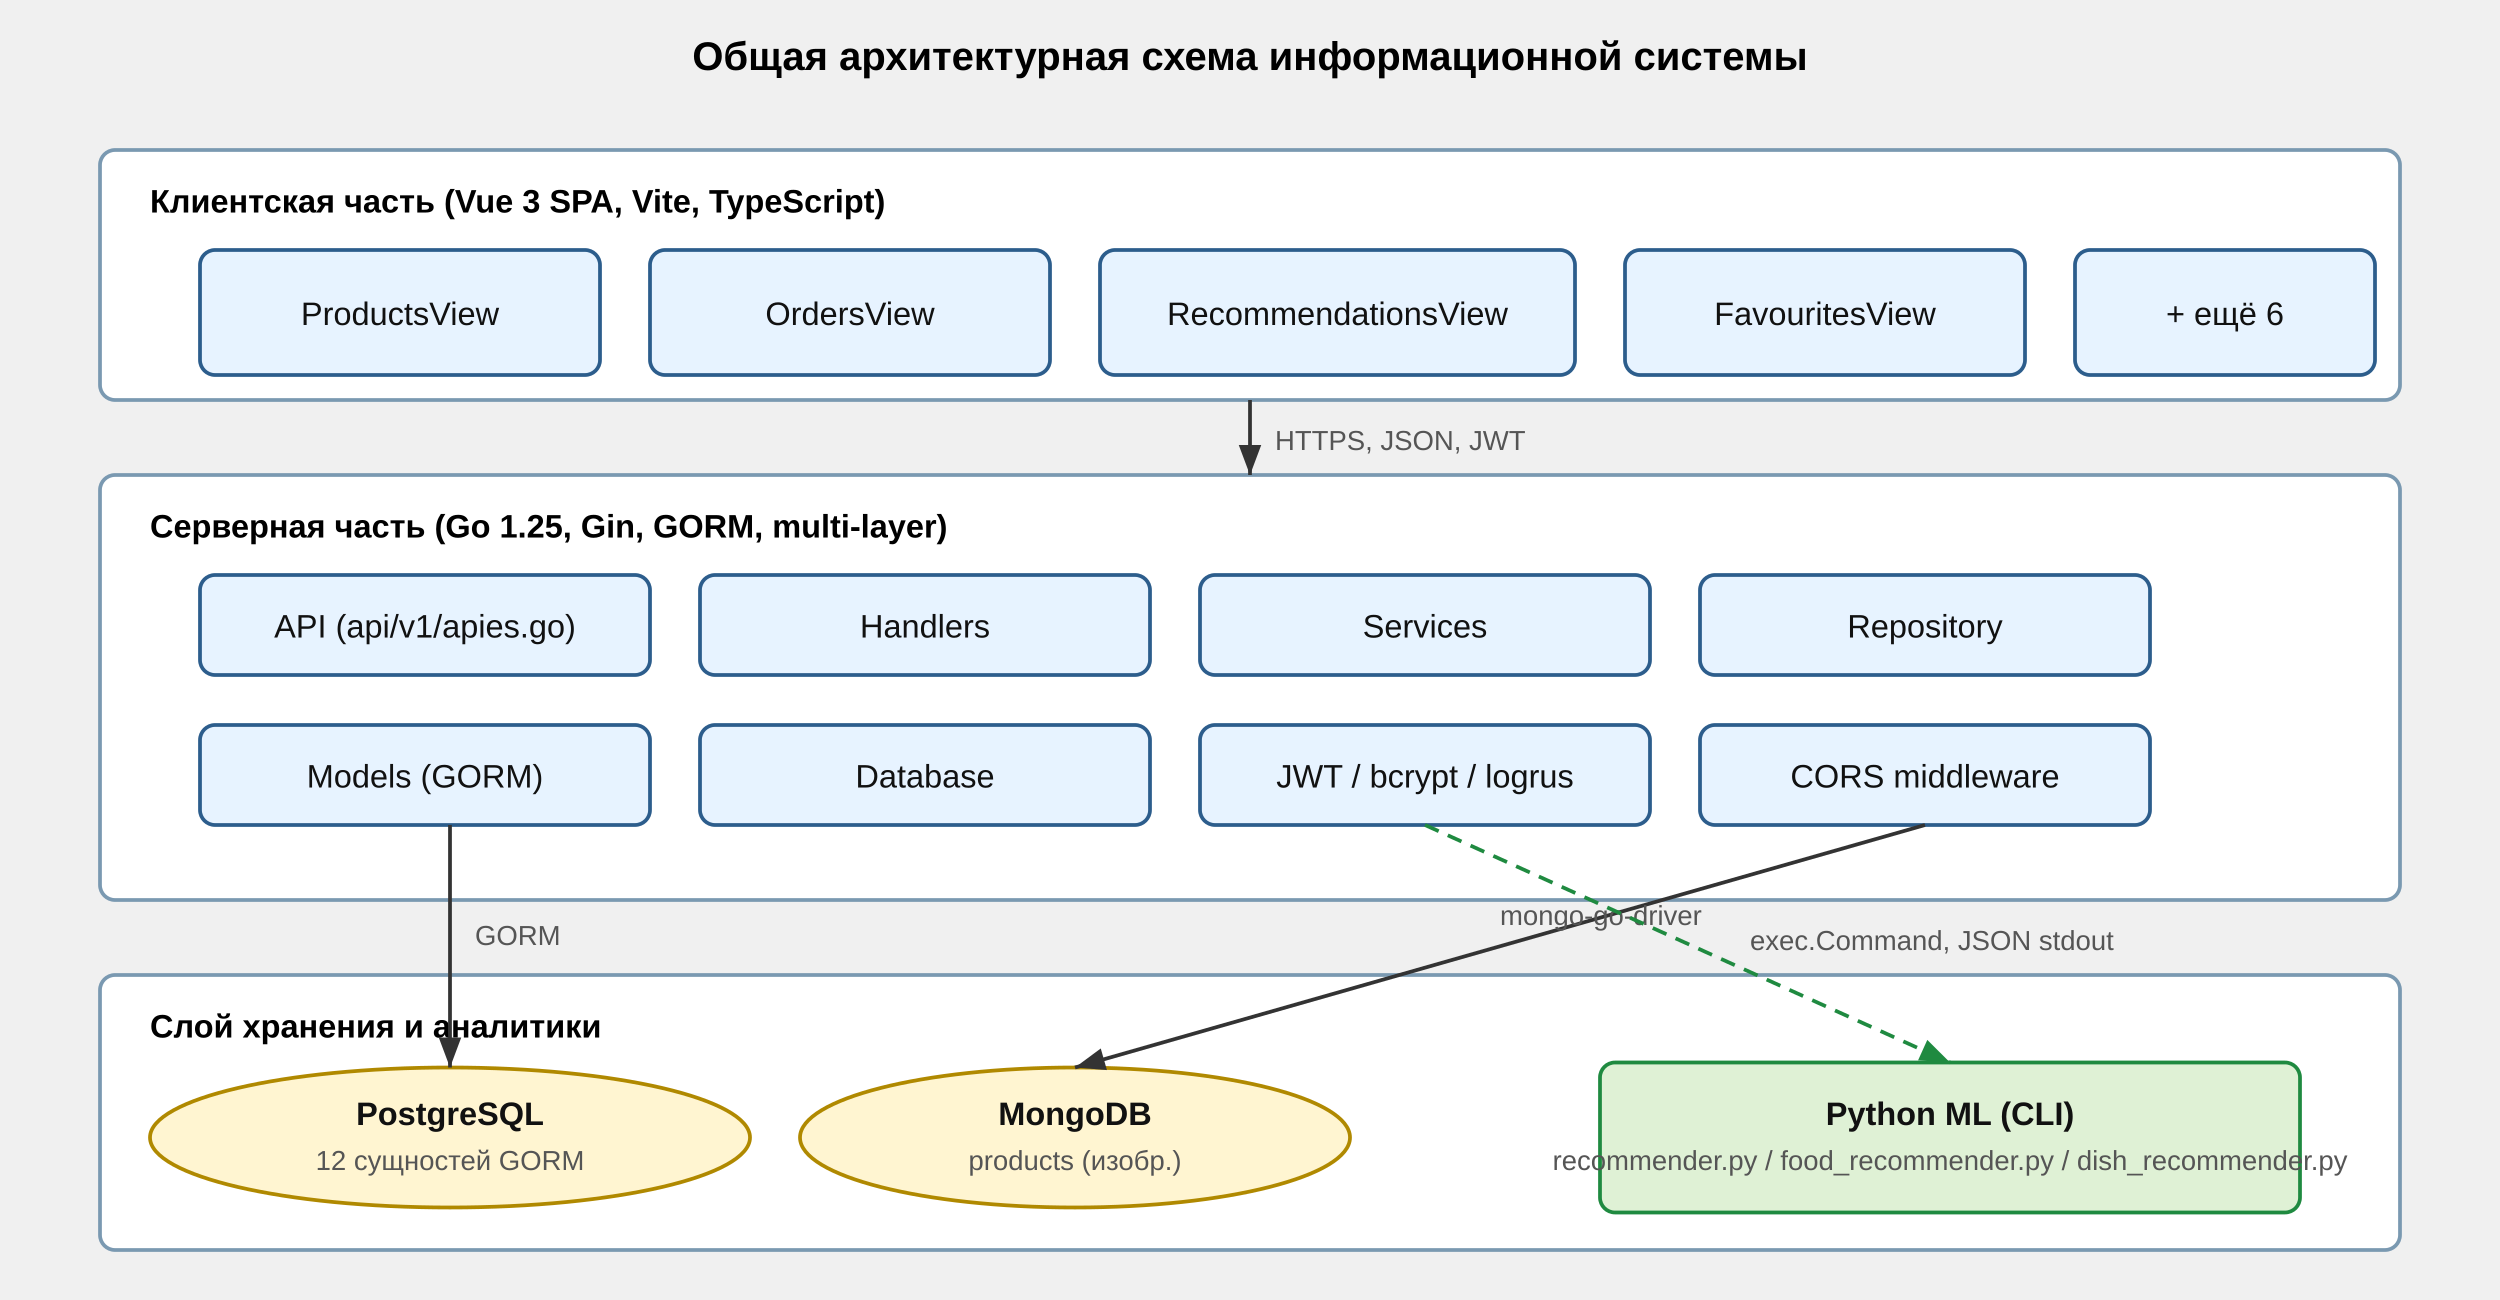
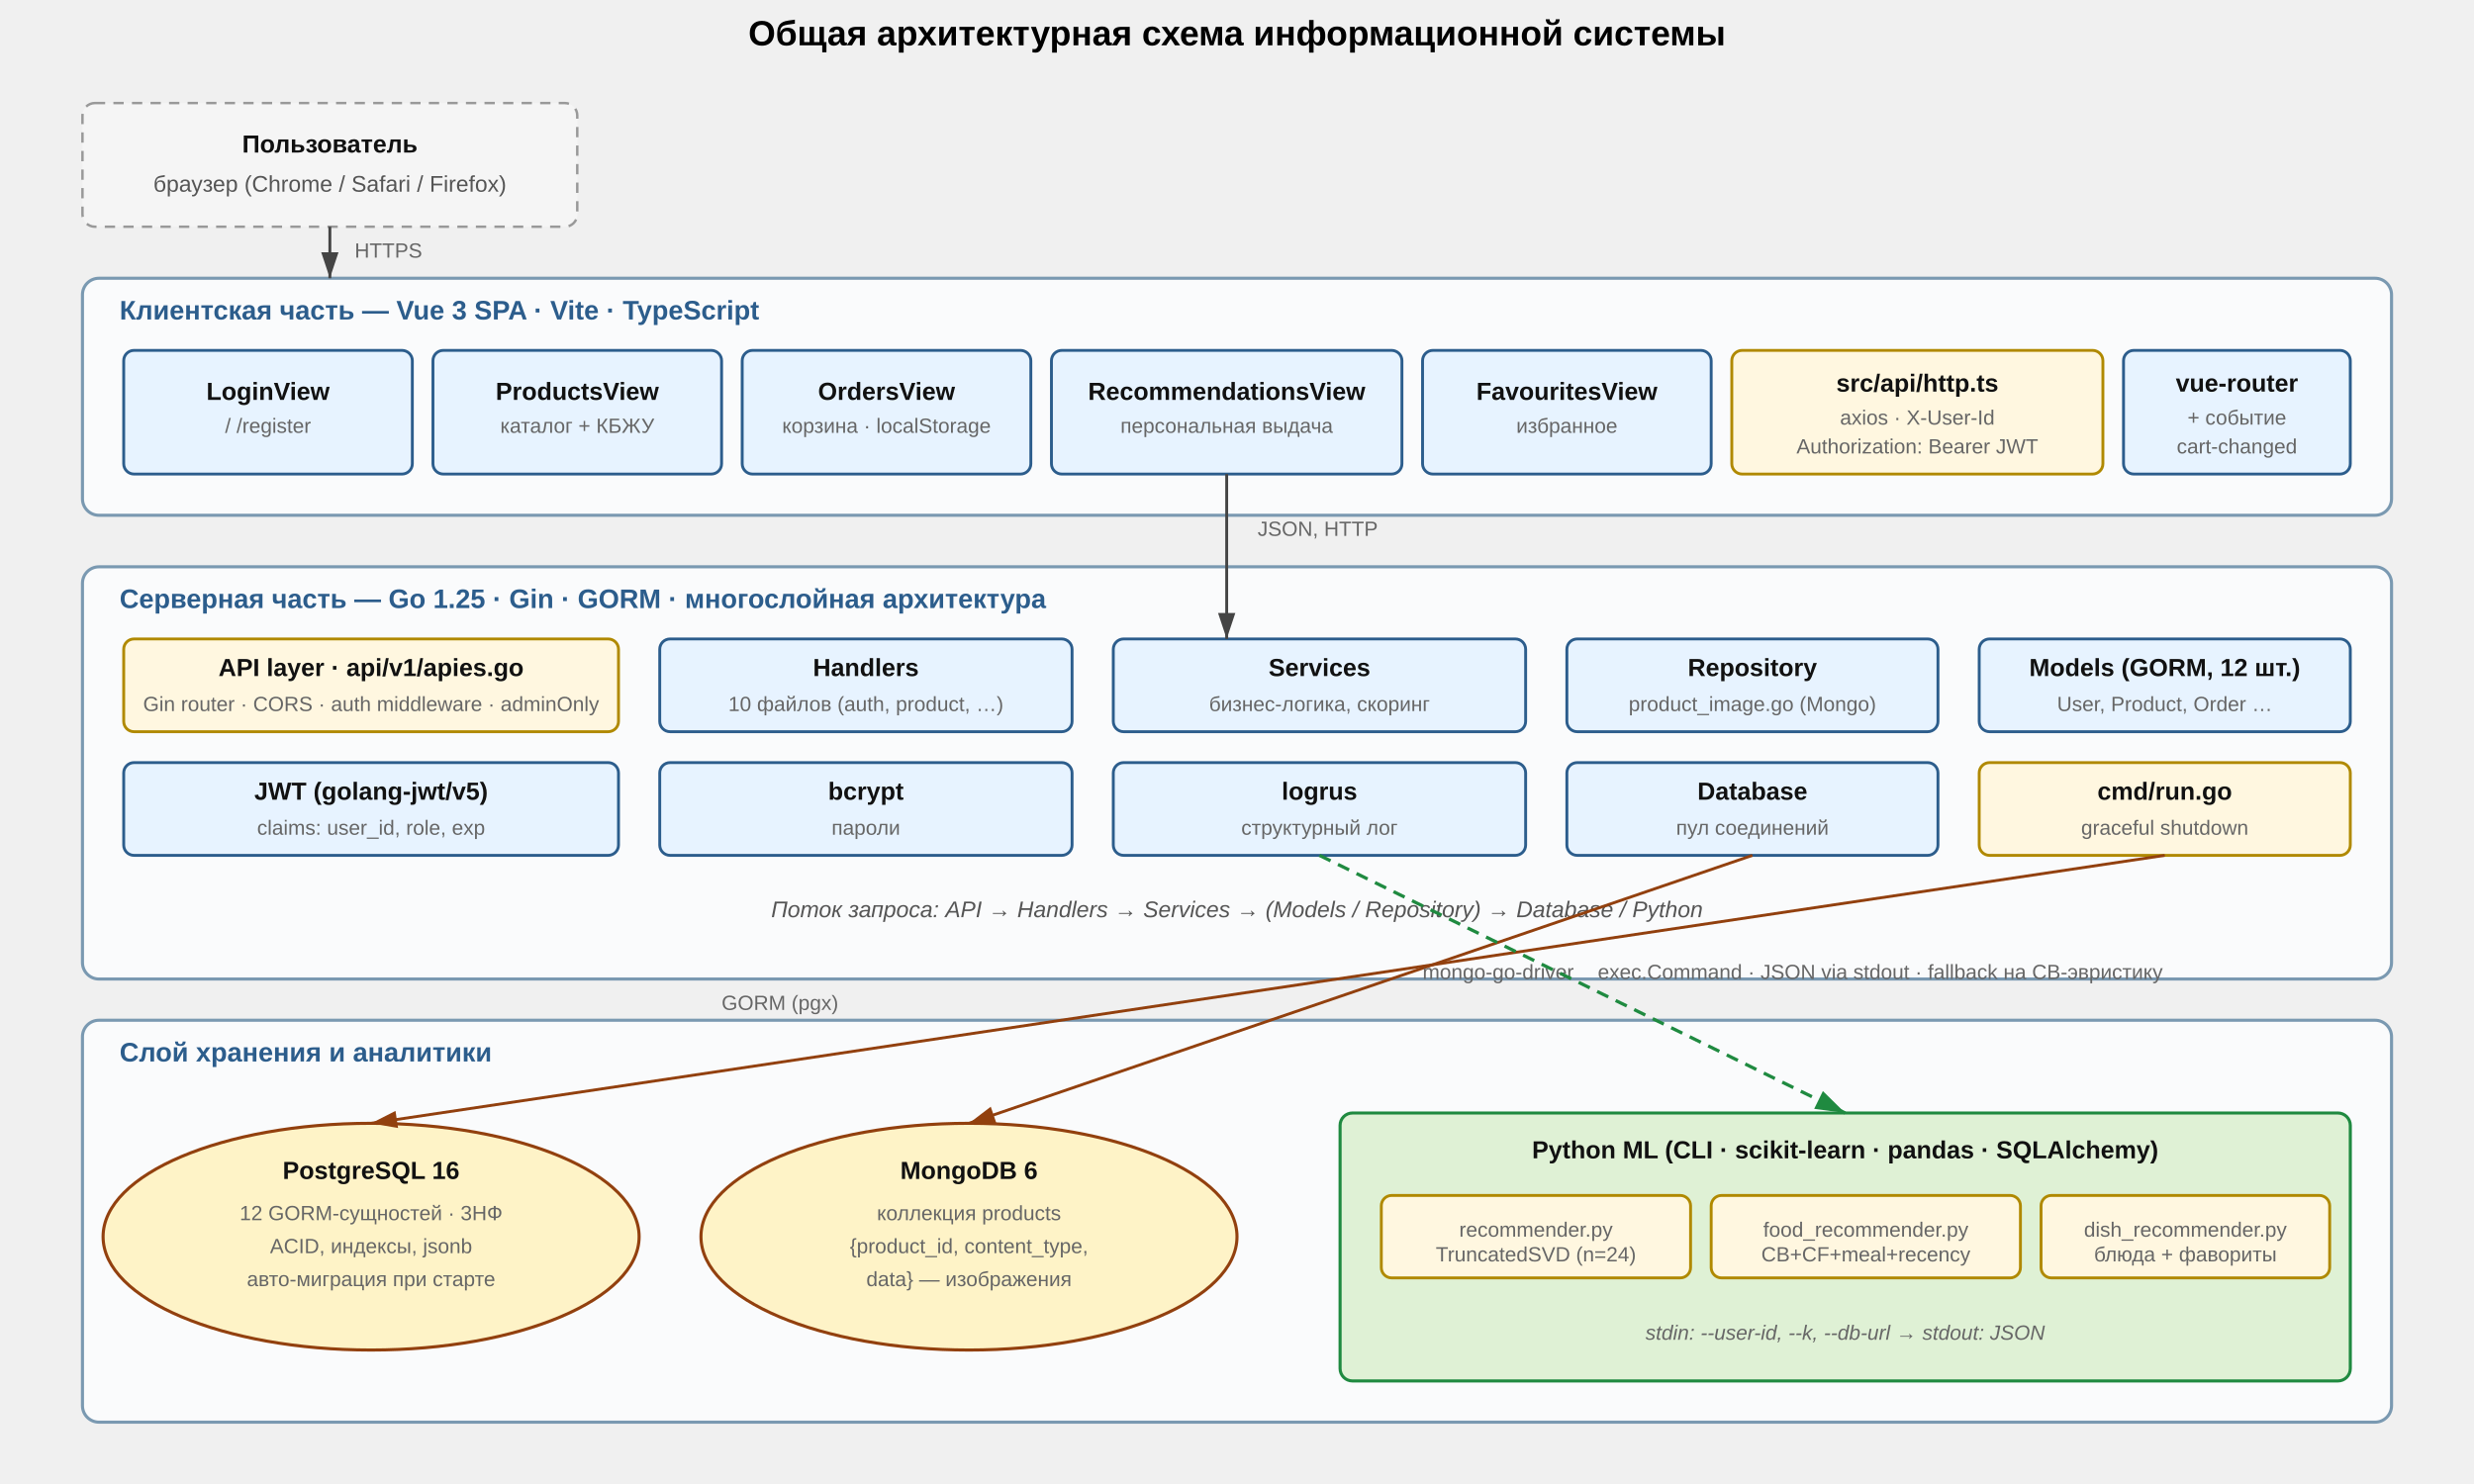
- <svg xmlns="http://www.w3.org/2000/svg" viewBox="0 0 1000 520" font-family="Arial, sans-serif" font-size="13">
+ <svg xmlns="http://www.w3.org/2000/svg" viewBox="0 0 1200 720" font-family="Arial, sans-serif" font-size="12">
  <style>
-     .ttl { font-weight:bold; font-size:16px; }
-     .layer { fill:#fff; stroke:#7a99b1; stroke-width:1.5; rx:6; ry:6; }
-     .comp  { fill:#e7f3ff; stroke:#2c5d8c; stroke-width:1.5; rx:6; ry:6; }
-     .db    { fill:#fff5d1; stroke:#b08900; stroke-width:1.5; }
-     .py    { fill:#dff1d5; stroke:#1f8a40; stroke-width:1.5; rx:6; ry:6; }
-     .ar    { stroke:#333; stroke-width:1.5; fill:none; }
-     .pyar  { stroke:#1f8a40; stroke-width:1.5; stroke-dasharray:6 4; fill:none; }
-     .lbl   { fill:#111; }
-     .h     { font-weight:bold; }
-     .sm    { font-size:11px; fill:#555; }
+     .ttl { font-weight:bold; font-size:17px; }
+     .layer { fill:#fafbfc; stroke:#7a99b1; stroke-width:1.5; rx:8; ry:8; }
+     .layerTtl { font-weight:bold; font-size:13px; fill:#2c5d8c; }
+     .comp { fill:#e7f3ff; stroke:#2c5d8c; stroke-width:1.4; rx:5; ry:5; }
+     .ctrl { fill:#fff7e0; stroke:#b08900; stroke-width:1.4; rx:5; ry:5; }
+     .db { fill:#fef3c7; stroke:#92400e; stroke-width:1.5; }
+     .py { fill:#dff1d5; stroke:#1f8a40; stroke-width:1.5; rx:6; ry:6; }
+     .ext { fill:#f5f5f5; stroke:#999; stroke-width:1.2; stroke-dasharray:5 4; rx:6; ry:6; }
+     .ar { stroke:#444; stroke-width:1.4; fill:none; }
+     .pyar { stroke:#1f8a40; stroke-width:1.6; fill:none; stroke-dasharray:6 4; }
+     .dbar { stroke:#92400e; stroke-width:1.4; fill:none; }
+     .lbl { fill:#222; }
+     .sm { font-size:11px; fill:#555; }
+     .tiny { font-size:10px; fill:#666; }
+     .name { font-weight:600; font-size:12px; fill:#111; }
  </style>
  <defs>
-     <marker id="m" markerWidth="10" markerHeight="10" refX="8" refY="3" orient="auto">
-       <path d="M0,0 L0,6 L8,3 z" fill="#333" />
+     <marker id="m" markerWidth="10" markerHeight="10" refX="9" refY="3" orient="auto">
+       <path d="M0,0 L0,6 L9,3 z" fill="#444" />
    </marker>
-     <marker id="mg" markerWidth="10" markerHeight="10" refX="8" refY="3" orient="auto">
-       <path d="M0,0 L0,6 L8,3 z" fill="#1f8a40" />
+     <marker id="mg" markerWidth="10" markerHeight="10" refX="9" refY="3" orient="auto">
+       <path d="M0,0 L0,6 L9,3 z" fill="#1f8a40" />
+     </marker>
+     <marker id="mb" markerWidth="10" markerHeight="10" refX="9" refY="3" orient="auto">
+       <path d="M0,0 L0,6 L9,3 z" fill="#92400e" />
    </marker>
  </defs>
-   <text x="500" y="28" text-anchor="middle" class="ttl">Общая архитектурная схема информационной системы</text>
-   <rect class="layer" x="40" y="60" width="920" height="100" />
-   <text class="h" x="60" y="85">Клиентская часть (Vue 3 SPA, Vite, TypeScript)</text>
-   <rect class="comp" x="80" y="100" width="160" height="50" />
-   <text class="lbl" x="160" y="130" text-anchor="middle">ProductsView</text>
-   <rect class="comp" x="260" y="100" width="160" height="50" />
-   <text class="lbl" x="340" y="130" text-anchor="middle">OrdersView</text>
-   <rect class="comp" x="440" y="100" width="190" height="50" />
-   <text class="lbl" x="535" y="130" text-anchor="middle">RecommendationsView</text>
-   <rect class="comp" x="650" y="100" width="160" height="50" />
-   <text class="lbl" x="730" y="130" text-anchor="middle">FavouritesView</text>
-   <rect class="comp" x="830" y="100" width="120" height="50" />
-   <text class="lbl" x="890" y="130" text-anchor="middle">+ ещё 6</text>
-   <rect class="layer" x="40" y="190" width="920" height="170" />
-   <text class="h" x="60" y="215">Серверная часть (Go 1.25, Gin, GORM, multi-layer)</text>
-   <rect class="comp" x="80" y="230" width="180" height="40" />
-   <text class="lbl" x="170" y="255" text-anchor="middle">API (api/v1/apies.go)</text>
-   <rect class="comp" x="280" y="230" width="180" height="40" />
-   <text class="lbl" x="370" y="255" text-anchor="middle">Handlers</text>
-   <rect class="comp" x="480" y="230" width="180" height="40" />
-   <text class="lbl" x="570" y="255" text-anchor="middle">Services</text>
-   <rect class="comp" x="680" y="230" width="180" height="40" />
-   <text class="lbl" x="770" y="255" text-anchor="middle">Repository</text>
-   <rect class="comp" x="80" y="290" width="180" height="40" />
-   <text class="lbl" x="170" y="315" text-anchor="middle">Models (GORM)</text>
-   <rect class="comp" x="280" y="290" width="180" height="40" />
-   <text class="lbl" x="370" y="315" text-anchor="middle">Database</text>
-   <rect class="comp" x="480" y="290" width="180" height="40" />
-   <text class="lbl" x="570" y="315" text-anchor="middle">JWT / bcrypt / logrus</text>
-   <rect class="comp" x="680" y="290" width="180" height="40" />
-   <text class="lbl" x="770" y="315" text-anchor="middle">CORS middleware</text>
-   <rect class="layer" x="40" y="390" width="920" height="110" />
-   <text class="h" x="60" y="415">Слой хранения и аналитики</text>
-   <ellipse class="db" cx="180" cy="455" rx="120" ry="28" />
-   <text class="lbl" x="180" y="450" text-anchor="middle" font-weight="bold">PostgreSQL</text>
-   <text class="lbl sm" x="180" y="468" text-anchor="middle">12 сущностей GORM</text>
-   <ellipse class="db" cx="430" cy="455" rx="110" ry="28" />
-   <text class="lbl" x="430" y="450" text-anchor="middle" font-weight="bold">MongoDB</text>
-   <text class="lbl sm" x="430" y="468" text-anchor="middle">products (изобр.)</text>
-   <rect class="py" x="640" y="425" width="280" height="60" />
-   <text class="lbl" x="780" y="450" text-anchor="middle" font-weight="bold">Python ML (CLI)</text>
-   <text class="lbl sm" x="780" y="468" text-anchor="middle">recommender.py / food_recommender.py / dish_recommender.py</text>
-   <path class="ar" d="M500,160 L500,190" marker-end="url(#m)" />
-   <text class="sm" x="510" y="180">HTTPS, JSON, JWT</text>
-   <path class="ar" d="M180,330 L180,427" marker-end="url(#m)" />
-   <text class="sm" x="190" y="378">GORM</text>
-   <path class="ar" d="M770,330 L430,427" marker-end="url(#m)" />
-   <text class="sm" x="600" y="370">mongo-go-driver</text>
-   <path class="pyar" d="M570,330 L780,425" marker-end="url(#mg)" />
-   <text class="sm" x="700" y="380" fill="#1f8a40">exec.Command, JSON stdout</text>
+   <text x="600" y="22" text-anchor="middle" class="ttl">Общая архитектурная схема информационной системы</text>
+   <rect class="ext" x="40" y="50" width="240" height="60" />
+   <text class="name" x="160" y="74" text-anchor="middle">Пользователь</text>
+   <text class="sm" x="160" y="93" text-anchor="middle">браузер (Chrome / Safari / Firefox)</text>
+   <rect class="layer" x="40" y="135" width="1120" height="115" />
+   <text class="layerTtl" x="58" y="155">Клиентская часть — Vue 3 SPA · Vite · TypeScript</text>
+   <rect class="comp" x="60" y="170" width="140" height="60" />
+   <text class="name" x="130" y="194" text-anchor="middle">LoginView</text>
+   <text class="tiny" x="130" y="210" text-anchor="middle">/  /register</text>
+   <rect class="comp" x="210" y="170" width="140" height="60" />
+   <text class="name" x="280" y="194" text-anchor="middle">ProductsView</text>
+   <text class="tiny" x="280" y="210" text-anchor="middle">каталог + КБЖУ</text>
+   <rect class="comp" x="360" y="170" width="140" height="60" />
+   <text class="name" x="430" y="194" text-anchor="middle">OrdersView</text>
+   <text class="tiny" x="430" y="210" text-anchor="middle">корзина · localStorage</text>
+   <rect class="comp" x="510" y="170" width="170" height="60" />
+   <text class="name" x="595" y="194" text-anchor="middle">RecommendationsView</text>
+   <text class="tiny" x="595" y="210" text-anchor="middle">персональная выдача</text>
+   <rect class="comp" x="690" y="170" width="140" height="60" />
+   <text class="name" x="760" y="194" text-anchor="middle">FavouritesView</text>
+   <text class="tiny" x="760" y="210" text-anchor="middle">избранное</text>
+   <rect class="ctrl" x="840" y="170" width="180" height="60" />
+   <text class="name" x="930" y="190" text-anchor="middle">src/api/http.ts</text>
+   <text class="tiny" x="930" y="206" text-anchor="middle">axios · X-User-Id</text>
+   <text class="tiny" x="930" y="220" text-anchor="middle">Authorization: Bearer JWT</text>
+   <rect class="comp" x="1030" y="170" width="110" height="60" />
+   <text class="name" x="1085" y="190" text-anchor="middle">vue-router</text>
+   <text class="tiny" x="1085" y="206" text-anchor="middle">+ событие</text>
+   <text class="tiny" x="1085" y="220" text-anchor="middle">cart-changed</text>
+   <path class="ar" d="M160,110 L160,135" marker-end="url(#m)" />
+   <text class="tiny" x="172" y="125" fill="#444">HTTPS</text>
+   <rect class="layer" x="40" y="275" width="1120" height="200" />
+   <text class="layerTtl" x="58" y="295">Серверная часть — Go 1.25 · Gin · GORM · многослойная архитектура</text>
+   <rect class="ctrl" x="60" y="310" width="240" height="45" />
+   <text class="name" x="180" y="328" text-anchor="middle">API layer · api/v1/apies.go</text>
+   <text class="tiny" x="180" y="345" text-anchor="middle">Gin router · CORS · auth middleware · adminOnly</text>
+   <rect class="comp" x="320" y="310" width="200" height="45" />
+   <text class="name" x="420" y="328" text-anchor="middle">Handlers</text>
+   <text class="tiny" x="420" y="345" text-anchor="middle">10 файлов (auth, product, …)</text>
+   <rect class="comp" x="540" y="310" width="200" height="45" />
+   <text class="name" x="640" y="328" text-anchor="middle">Services</text>
+   <text class="tiny" x="640" y="345" text-anchor="middle">бизнес-логика, скоринг</text>
+   <rect class="comp" x="760" y="310" width="180" height="45" />
+   <text class="name" x="850" y="328" text-anchor="middle">Repository</text>
+   <text class="tiny" x="850" y="345" text-anchor="middle">product_image.go (Mongo)</text>
+   <rect class="comp" x="960" y="310" width="180" height="45" />
+   <text class="name" x="1050" y="328" text-anchor="middle">Models (GORM, 12 шт.)</text>
+   <text class="tiny" x="1050" y="345" text-anchor="middle">User, Product, Order …</text>
+   <rect class="comp" x="60" y="370" width="240" height="45" />
+   <text class="name" x="180" y="388" text-anchor="middle">JWT (golang-jwt/v5)</text>
+   <text class="tiny" x="180" y="405" text-anchor="middle">claims: user_id, role, exp</text>
+   <rect class="comp" x="320" y="370" width="200" height="45" />
+   <text class="name" x="420" y="388" text-anchor="middle">bcrypt</text>
+   <text class="tiny" x="420" y="405" text-anchor="middle">пароли</text>
+   <rect class="comp" x="540" y="370" width="200" height="45" />
+   <text class="name" x="640" y="388" text-anchor="middle">logrus</text>
+   <text class="tiny" x="640" y="405" text-anchor="middle">структурный лог</text>
+   <rect class="comp" x="760" y="370" width="180" height="45" />
+   <text class="name" x="850" y="388" text-anchor="middle">Database</text>
+   <text class="tiny" x="850" y="405" text-anchor="middle">пул соединений</text>
+   <rect class="ctrl" x="960" y="370" width="180" height="45" />
+   <text class="name" x="1050" y="388" text-anchor="middle">cmd/run.go</text>
+   <text class="tiny" x="1050" y="405" text-anchor="middle">graceful shutdown</text>
+   <text class="sm" x="600" y="445" text-anchor="middle" font-style="italic">Поток запроса: API → Handlers → Services → (Models / Repository) → Database / Python</text>
+   <path class="ar" d="M595,230 L595,310" marker-end="url(#m)" />
+   <text class="tiny" x="610" y="260">JSON, HTTP</text>
+   <rect class="layer" x="40" y="495" width="1120" height="195" />
+   <text class="layerTtl" x="58" y="515">Слой хранения и аналитики</text>
+   <g>
+     <ellipse class="db" cx="180" cy="600" rx="130" ry="55" />
+     <text class="name" x="180" y="572" text-anchor="middle">PostgreSQL 16</text>
+     <text class="tiny" x="180" y="592" text-anchor="middle">12 GORM-сущностей · 3НФ</text>
+     <text class="tiny" x="180" y="608" text-anchor="middle">ACID, индексы, jsonb</text>
+     <text class="tiny" x="180" y="624" text-anchor="middle">авто-миграция при старте</text>
+   </g>
+   <g>
+     <ellipse class="db" cx="470" cy="600" rx="130" ry="55" />
+     <text class="name" x="470" y="572" text-anchor="middle">MongoDB 6</text>
+     <text class="tiny" x="470" y="592" text-anchor="middle">коллекция products</text>
+     <text class="tiny" x="470" y="608" text-anchor="middle">{product_id, content_type,</text>
+     <text class="tiny" x="470" y="624" text-anchor="middle">data} — изображения</text>
+   </g>
+   <g>
+     <rect class="py" x="650" y="540" width="490" height="130" />
+     <text class="name" x="895" y="562" text-anchor="middle">Python ML (CLI · scikit-learn · pandas · SQLAlchemy)</text>
+     <rect class="ctrl" x="670" y="580" width="150" height="40" />
+     <text class="tiny" x="745" y="600" text-anchor="middle">recommender.py</text>
+     <text class="tiny" x="745" y="612" text-anchor="middle">TruncatedSVD (n=24)</text>
+     <rect class="ctrl" x="830" y="580" width="150" height="40" />
+     <text class="tiny" x="905" y="600" text-anchor="middle">food_recommender.py</text>
+     <text class="tiny" x="905" y="612" text-anchor="middle">CB+CF+meal+recency</text>
+     <rect class="ctrl" x="990" y="580" width="140" height="40" />
+     <text class="tiny" x="1060" y="600" text-anchor="middle">dish_recommender.py</text>
+     <text class="tiny" x="1060" y="612" text-anchor="middle">блюда + фавориты</text>
+     <text class="tiny" x="895" y="650" text-anchor="middle" font-style="italic">stdin: --user-id, --k, --db-url   →   stdout: JSON</text>
+   </g>
+   <path class="dbar" d="M1050,415 L180,545" marker-end="url(#mb)" />
+   <text class="tiny" x="350" y="490" fill="#92400e">GORM (pgx)</text>
+   <path class="dbar" d="M850,415 L470,545" marker-end="url(#mb)" />
+   <text class="tiny" x="690" y="475" fill="#92400e">mongo-go-driver</text>
+   <path class="pyar" d="M640,415 L895,540" marker-end="url(#mg)" />
+   <text class="tiny" x="775" y="475" fill="#1f8a40">exec.Command · JSON via stdout · fallback на CB-эвристику</text>
+   <rect x="40" y="700" width="1120" height="0" fill="none" />
</svg>
